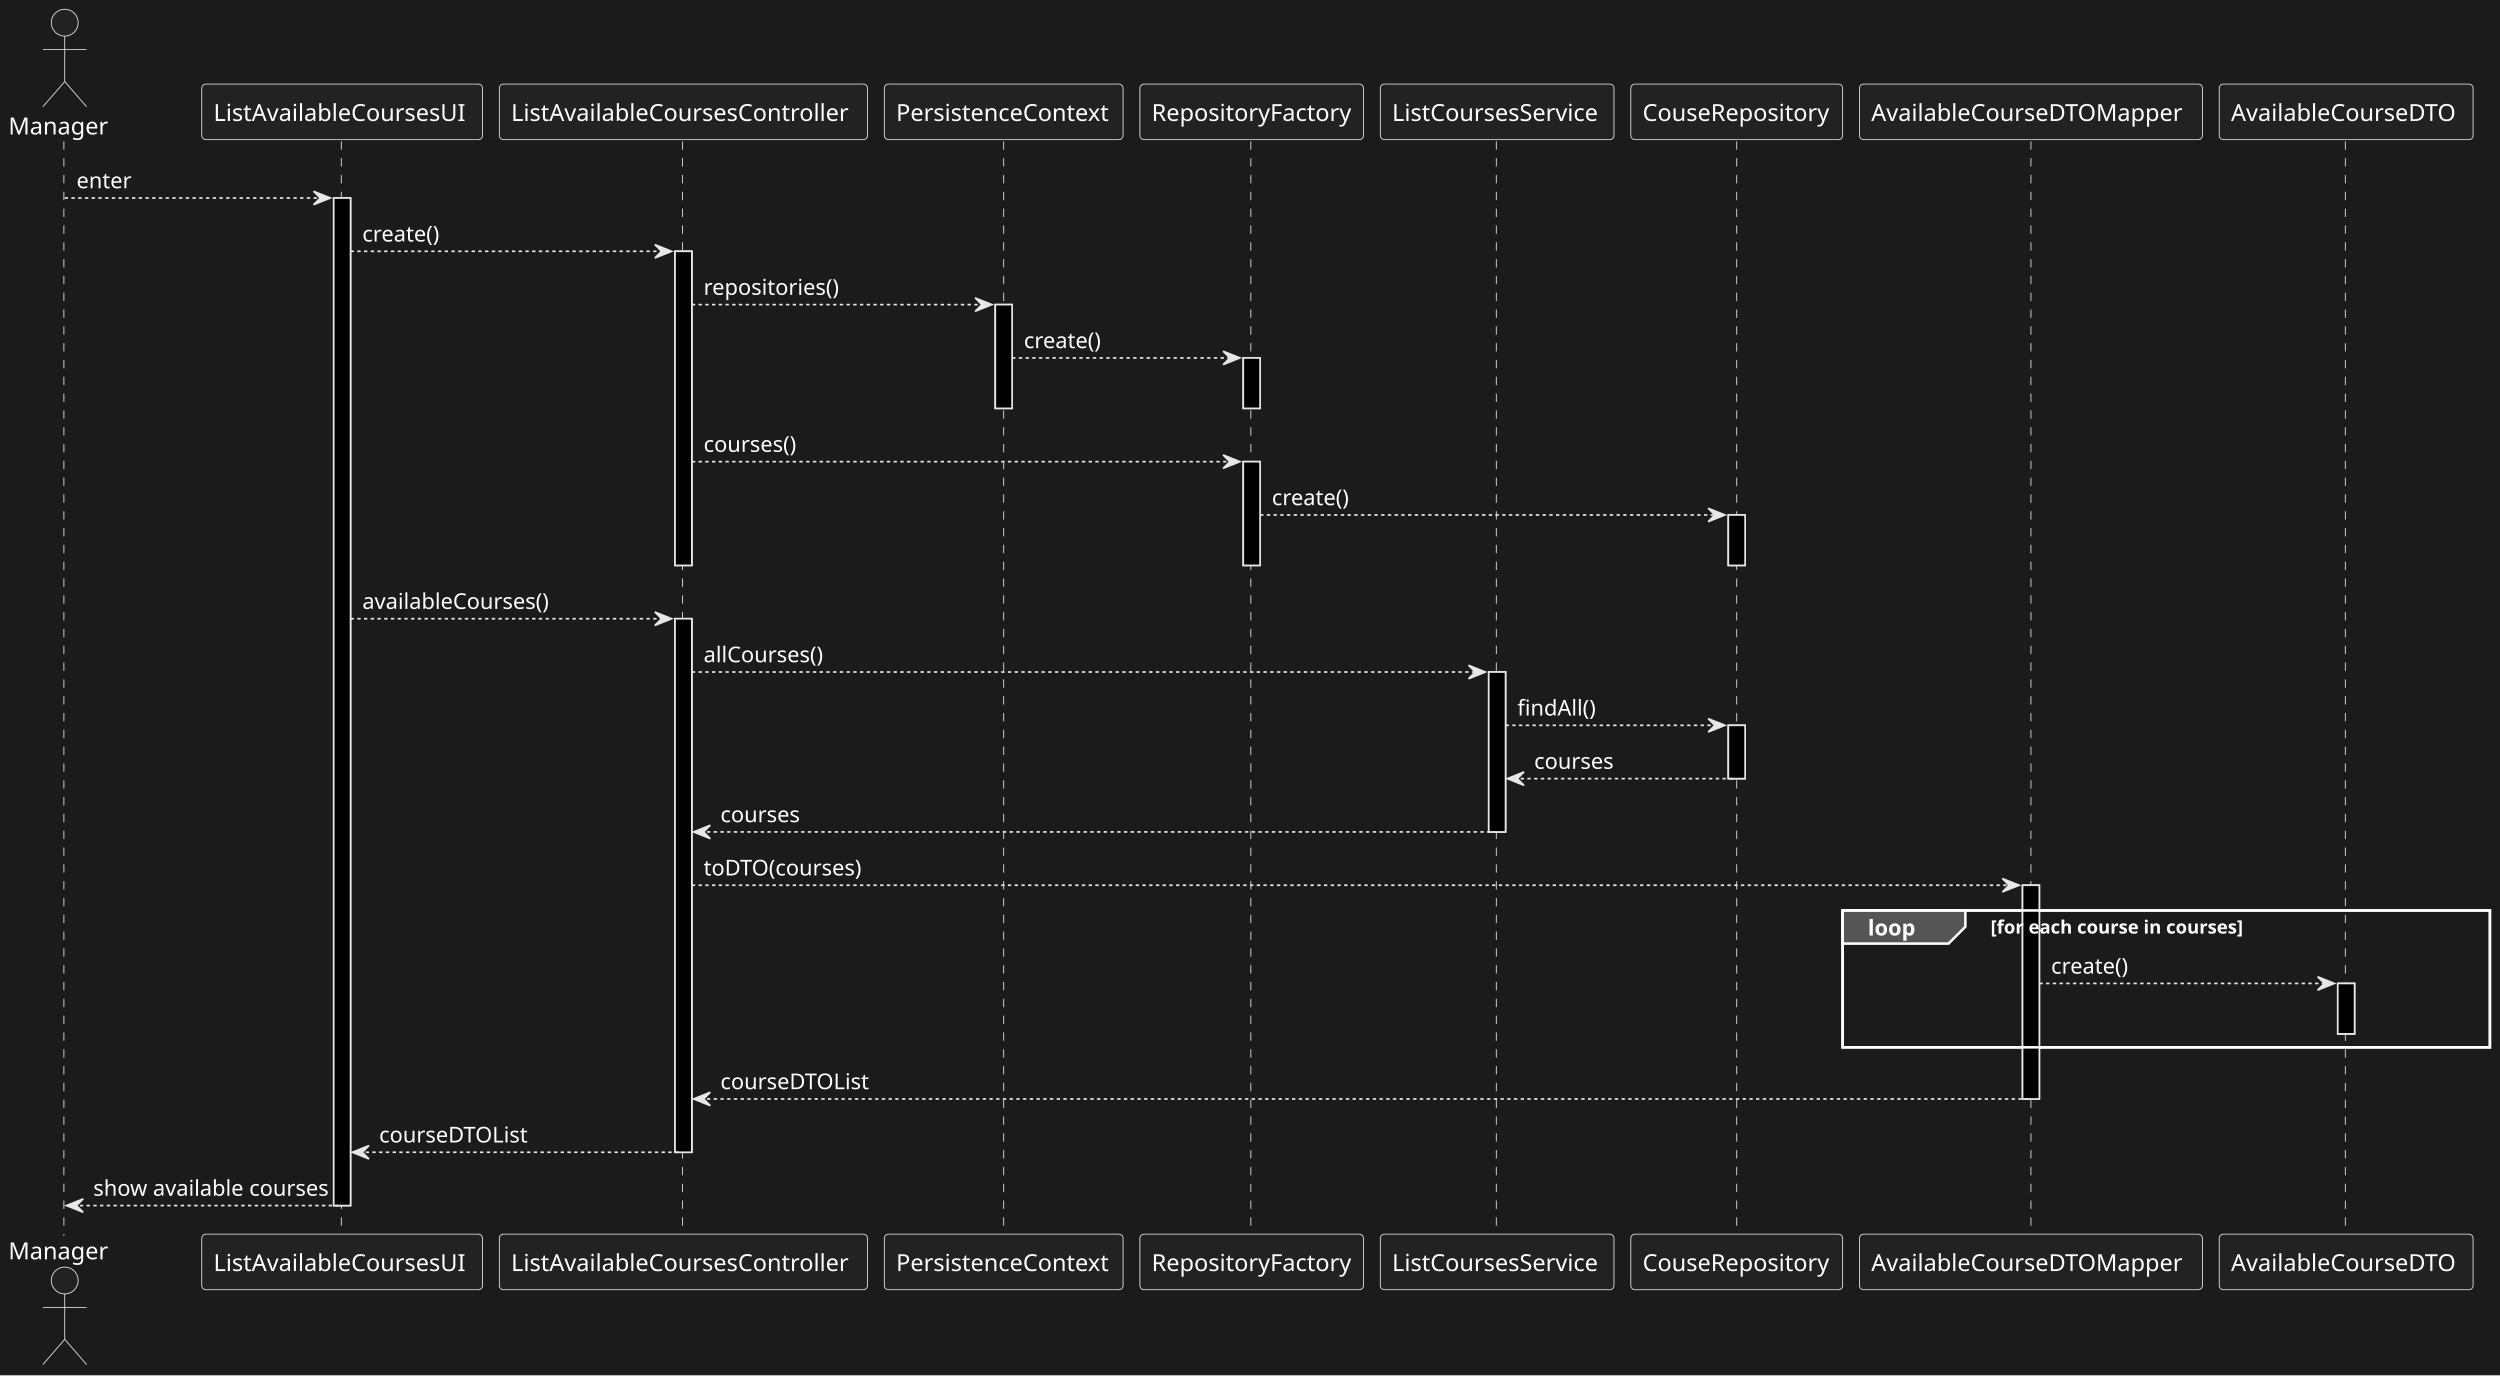
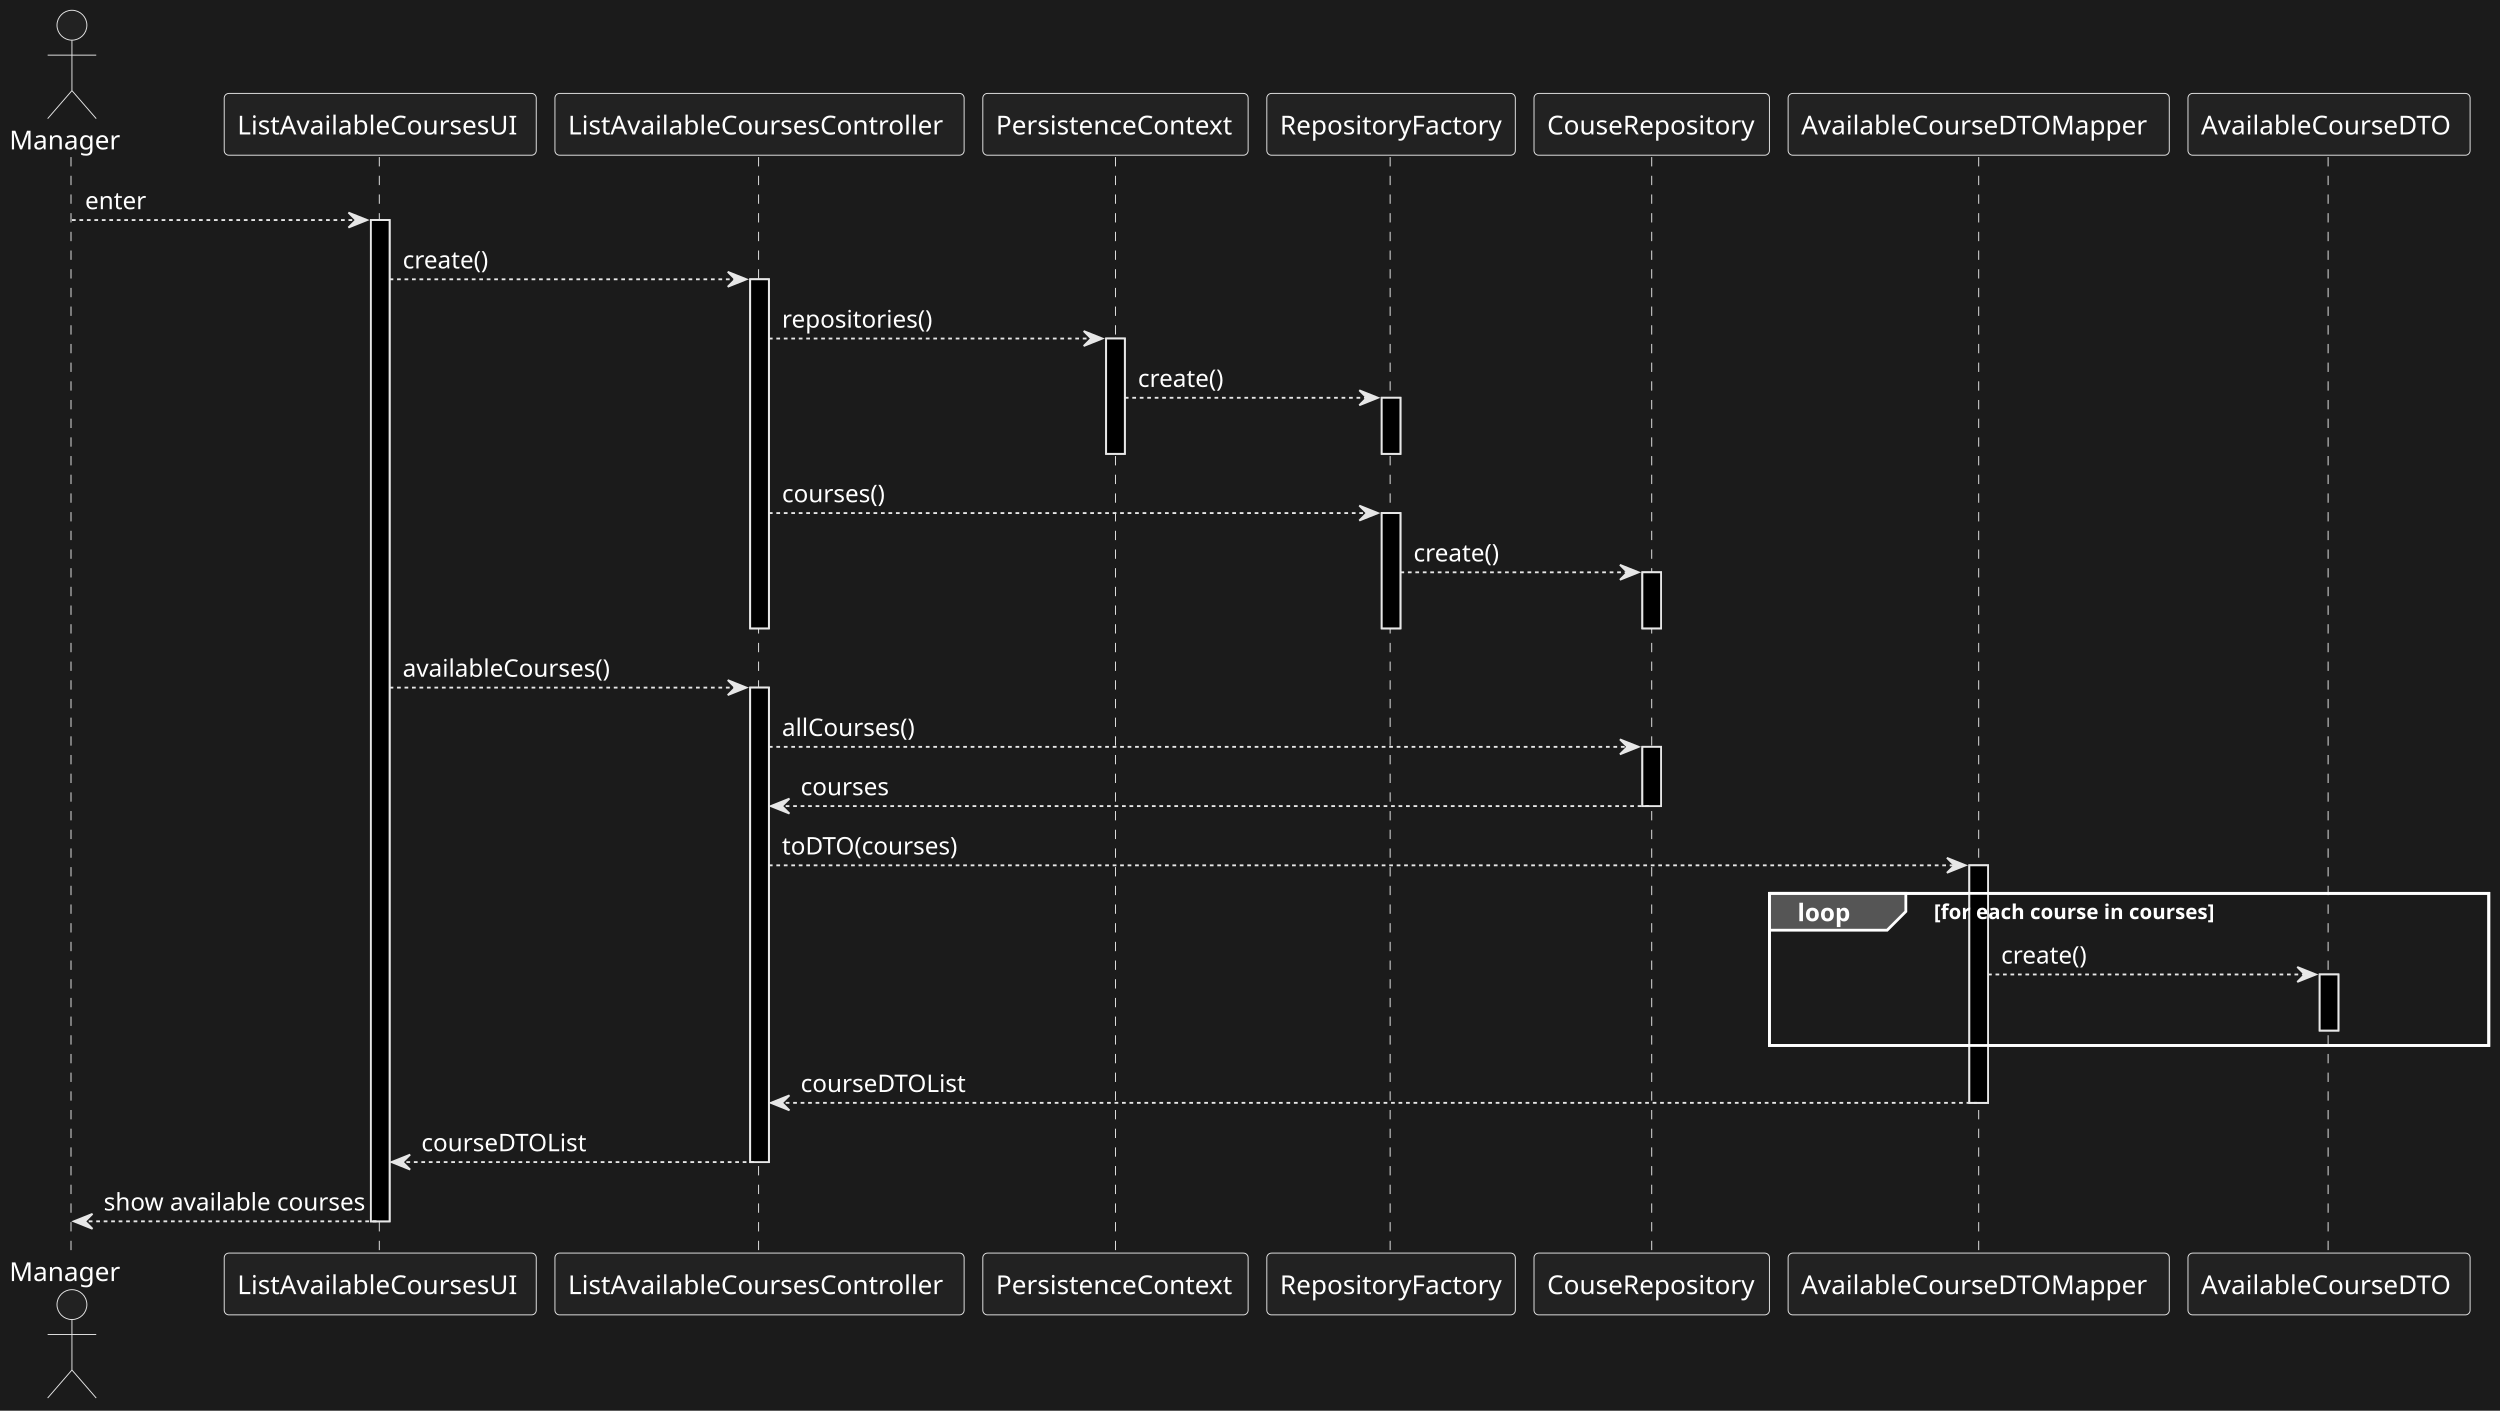
- <svg xmlns="http://www.w3.org/2000/svg" contentStyleType="text/css" height="818px" preserveAspectRatio="none" style="width:1487px;height:818px;background:#1B1B1B;" version="1.1" viewBox="0 0 1487 818" width="1487px" zoomAndPan="magnify">
+ <svg xmlns="http://www.w3.org/2000/svg" contentStyleType="text/css" height="755px" preserveAspectRatio="none" style="width:1338px;height:755px;background:#1B1B1B;" version="1.1" viewBox="0 0 1338 755" width="1338px" zoomAndPan="magnify">
  <defs />
  <g>
-     <rect fill="#1B1B1B" height="818" style="stroke:none;stroke-width:1.0;" width="1487" x="0" y="0" />
-     <rect fill="#000000" height="599.296" style="stroke:#E7E7E7;stroke-width:1.0;" width="10" x="198.5" y="117.774" />
+     <rect fill="#1B1B1B" height="755" style="stroke:none;stroke-width:1.0;" width="1338" x="0" y="0" />
+     <rect fill="#000000" height="535.884" style="stroke:#E7E7E7;stroke-width:1.0;" width="10" x="198.5" y="117.774" />
    <rect fill="#000000" height="186.824" style="stroke:#E7E7E7;stroke-width:1.0;" width="10" x="401.5" y="149.48" />
-     <rect fill="#000000" height="317.354" style="stroke:#E7E7E7;stroke-width:1.0;" width="10" x="401.5" y="368.01" />
+     <rect fill="#000000" height="253.942" style="stroke:#E7E7E7;stroke-width:1.0;" width="10" x="401.5" y="368.01" />
    <rect fill="#000000" height="61.706" style="stroke:#E7E7E7;stroke-width:1.0;" width="10" x="592" y="181.186" />
    <rect fill="#000000" height="30" style="stroke:#E7E7E7;stroke-width:1.0;" width="10" x="739.5" y="212.892" />
    <rect fill="#000000" height="61.706" style="stroke:#E7E7E7;stroke-width:1.0;" width="10" x="739.5" y="274.598" />
-     <rect fill="#000000" height="95.118" style="stroke:#E7E7E7;stroke-width:1.0;" width="10" x="885.5" y="399.716" />
-     <rect fill="#000000" height="30" style="stroke:#E7E7E7;stroke-width:1.0;" width="10" x="1028" y="306.304" />
-     <rect fill="#000000" height="31.706" style="stroke:#E7E7E7;stroke-width:1.0;" width="10" x="1028" y="431.422" />
-     <rect fill="#000000" height="127.118" style="stroke:#E7E7E7;stroke-width:1.0;" width="10" x="1203" y="526.54" />
-     <rect fill="#000000" height="30" style="stroke:#E7E7E7;stroke-width:1.0;" width="10" x="1390.5" y="584.952" />
-     <rect fill="none" height="81.412" style="stroke:#FFFFFF;stroke-width:1.5;" width="385" x="1096" y="541.54" />
-     <line style="stroke:#E7E7E7;stroke-width:0.5;stroke-dasharray:5.0,5.0;" x1="38" x2="38" y1="84.068" y2="735.07" />
-     <line style="stroke:#E7E7E7;stroke-width:0.5;stroke-dasharray:5.0,5.0;" x1="203" x2="203" y1="84.068" y2="735.07" />
-     <line style="stroke:#E7E7E7;stroke-width:0.5;stroke-dasharray:5.0,5.0;" x1="406" x2="406" y1="84.068" y2="735.07" />
-     <line style="stroke:#E7E7E7;stroke-width:0.5;stroke-dasharray:5.0,5.0;" x1="597" x2="597" y1="84.068" y2="735.07" />
-     <line style="stroke:#E7E7E7;stroke-width:0.5;stroke-dasharray:5.0,5.0;" x1="744" x2="744" y1="84.068" y2="735.07" />
-     <line style="stroke:#E7E7E7;stroke-width:0.5;stroke-dasharray:5.0,5.0;" x1="890" x2="890" y1="84.068" y2="735.07" />
-     <line style="stroke:#E7E7E7;stroke-width:0.5;stroke-dasharray:5.0,5.0;" x1="1033" x2="1033" y1="84.068" y2="735.07" />
-     <line style="stroke:#E7E7E7;stroke-width:0.5;stroke-dasharray:5.0,5.0;" x1="1208" x2="1208" y1="84.068" y2="735.07" />
-     <line style="stroke:#E7E7E7;stroke-width:0.5;stroke-dasharray:5.0,5.0;" x1="1395" x2="1395" y1="84.068" y2="735.07" />
+     <rect fill="#000000" height="30" style="stroke:#E7E7E7;stroke-width:1.0;" width="10" x="879" y="306.304" />
+     <rect fill="#000000" height="31.706" style="stroke:#E7E7E7;stroke-width:1.0;" width="10" x="879" y="399.716" />
+     <rect fill="#000000" height="127.118" style="stroke:#E7E7E7;stroke-width:1.0;" width="10" x="1054" y="463.128" />
+     <rect fill="#000000" height="30" style="stroke:#E7E7E7;stroke-width:1.0;" width="10" x="1241.5" y="521.54" />
+     <rect fill="none" height="81.412" style="stroke:#FFFFFF;stroke-width:1.5;" width="385" x="947" y="478.128" />
+     <line style="stroke:#E7E7E7;stroke-width:0.5;stroke-dasharray:5.0,5.0;" x1="38" x2="38" y1="84.068" y2="671.658" />
+     <line style="stroke:#E7E7E7;stroke-width:0.5;stroke-dasharray:5.0,5.0;" x1="203" x2="203" y1="84.068" y2="671.658" />
+     <line style="stroke:#E7E7E7;stroke-width:0.5;stroke-dasharray:5.0,5.0;" x1="406" x2="406" y1="84.068" y2="671.658" />
+     <line style="stroke:#E7E7E7;stroke-width:0.5;stroke-dasharray:5.0,5.0;" x1="597" x2="597" y1="84.068" y2="671.658" />
+     <line style="stroke:#E7E7E7;stroke-width:0.5;stroke-dasharray:5.0,5.0;" x1="744" x2="744" y1="84.068" y2="671.658" />
+     <line style="stroke:#E7E7E7;stroke-width:0.5;stroke-dasharray:5.0,5.0;" x1="884" x2="884" y1="84.068" y2="671.658" />
+     <line style="stroke:#E7E7E7;stroke-width:0.5;stroke-dasharray:5.0,5.0;" x1="1059" x2="1059" y1="84.068" y2="671.658" />
+     <line style="stroke:#E7E7E7;stroke-width:0.5;stroke-dasharray:5.0,5.0;" x1="1246" x2="1246" y1="84.068" y2="671.658" />
    <text fill="#FFFFFF" font-family="sans-serif" font-size="14" lengthAdjust="spacing" textLength="61" x="5" y="79.966">Manager</text>
    <ellipse cx="38.5" cy="13.5" fill="#222222" rx="8" ry="8" style="stroke:#E7E7E7;stroke-width:0.5;" />
    <path d="M38.5,21.5 L38.5,48.5 M25.5,29.5 L51.5,29.5 M38.5,48.5 L25.5,63.5 M38.5,48.5 L51.5,63.5 " fill="none" style="stroke:#E7E7E7;stroke-width:0.5;" />
-     <text fill="#FFFFFF" font-family="sans-serif" font-size="14" lengthAdjust="spacing" textLength="61" x="5" y="749.036">Manager</text>
-     <ellipse cx="38.5" cy="761.638" fill="#222222" rx="8" ry="8" style="stroke:#E7E7E7;stroke-width:0.5;" />
-     <path d="M38.5,769.638 L38.5,796.638 M25.5,777.638 L51.5,777.638 M38.5,796.638 L25.5,811.638 M38.5,796.638 L51.5,811.638 " fill="none" style="stroke:#E7E7E7;stroke-width:0.5;" />
+     <text fill="#FFFFFF" font-family="sans-serif" font-size="14" lengthAdjust="spacing" textLength="61" x="5" y="685.624">Manager</text>
+     <ellipse cx="38.5" cy="698.226" fill="#222222" rx="8" ry="8" style="stroke:#E7E7E7;stroke-width:0.5;" />
+     <path d="M38.5,706.226 L38.5,733.226 M25.5,714.226 L51.5,714.226 M38.5,733.226 L25.5,748.226 M38.5,733.226 L51.5,748.226 " fill="none" style="stroke:#E7E7E7;stroke-width:0.5;" />
    <rect fill="#222222" height="33.068" rx="2.5" ry="2.5" style="stroke:#E7E7E7;stroke-width:0.5;" width="167" x="120" y="50" />
    <text fill="#FFFFFF" font-family="sans-serif" font-size="14" lengthAdjust="spacing" textLength="153" x="127" y="71.966">ListAvailableCoursesUI</text>
-     <rect fill="#222222" height="33.068" rx="2.5" ry="2.5" style="stroke:#E7E7E7;stroke-width:0.5;" width="167" x="120" y="734.07" />
-     <text fill="#FFFFFF" font-family="sans-serif" font-size="14" lengthAdjust="spacing" textLength="153" x="127" y="756.036">ListAvailableCoursesUI</text>
+     <rect fill="#222222" height="33.068" rx="2.5" ry="2.5" style="stroke:#E7E7E7;stroke-width:0.5;" width="167" x="120" y="670.658" />
+     <text fill="#FFFFFF" font-family="sans-serif" font-size="14" lengthAdjust="spacing" textLength="153" x="127" y="692.624">ListAvailableCoursesUI</text>
    <rect fill="#222222" height="33.068" rx="2.5" ry="2.5" style="stroke:#E7E7E7;stroke-width:0.5;" width="219" x="297" y="50" />
    <text fill="#FFFFFF" font-family="sans-serif" font-size="14" lengthAdjust="spacing" textLength="205" x="304" y="71.966">ListAvailableCoursesController</text>
-     <rect fill="#222222" height="33.068" rx="2.5" ry="2.5" style="stroke:#E7E7E7;stroke-width:0.5;" width="219" x="297" y="734.07" />
-     <text fill="#FFFFFF" font-family="sans-serif" font-size="14" lengthAdjust="spacing" textLength="205" x="304" y="756.036">ListAvailableCoursesController</text>
+     <rect fill="#222222" height="33.068" rx="2.5" ry="2.5" style="stroke:#E7E7E7;stroke-width:0.5;" width="219" x="297" y="670.658" />
+     <text fill="#FFFFFF" font-family="sans-serif" font-size="14" lengthAdjust="spacing" textLength="205" x="304" y="692.624">ListAvailableCoursesController</text>
    <rect fill="#222222" height="33.068" rx="2.5" ry="2.5" style="stroke:#E7E7E7;stroke-width:0.5;" width="142" x="526" y="50" />
    <text fill="#FFFFFF" font-family="sans-serif" font-size="14" lengthAdjust="spacing" textLength="128" x="533" y="71.966">PersistenceContext</text>
-     <rect fill="#222222" height="33.068" rx="2.5" ry="2.5" style="stroke:#E7E7E7;stroke-width:0.5;" width="142" x="526" y="734.07" />
-     <text fill="#FFFFFF" font-family="sans-serif" font-size="14" lengthAdjust="spacing" textLength="128" x="533" y="756.036">PersistenceContext</text>
+     <rect fill="#222222" height="33.068" rx="2.5" ry="2.5" style="stroke:#E7E7E7;stroke-width:0.5;" width="142" x="526" y="670.658" />
+     <text fill="#FFFFFF" font-family="sans-serif" font-size="14" lengthAdjust="spacing" textLength="128" x="533" y="692.624">PersistenceContext</text>
    <rect fill="#222222" height="33.068" rx="2.5" ry="2.5" style="stroke:#E7E7E7;stroke-width:0.5;" width="133" x="678" y="50" />
    <text fill="#FFFFFF" font-family="sans-serif" font-size="14" lengthAdjust="spacing" textLength="119" x="685" y="71.966">RepositoryFactory</text>
-     <rect fill="#222222" height="33.068" rx="2.5" ry="2.5" style="stroke:#E7E7E7;stroke-width:0.5;" width="133" x="678" y="734.07" />
-     <text fill="#FFFFFF" font-family="sans-serif" font-size="14" lengthAdjust="spacing" textLength="119" x="685" y="756.036">RepositoryFactory</text>
-     <rect fill="#222222" height="33.068" rx="2.5" ry="2.5" style="stroke:#E7E7E7;stroke-width:0.5;" width="139" x="821" y="50" />
-     <text fill="#FFFFFF" font-family="sans-serif" font-size="14" lengthAdjust="spacing" textLength="125" x="828" y="71.966">ListCoursesService</text>
-     <rect fill="#222222" height="33.068" rx="2.5" ry="2.5" style="stroke:#E7E7E7;stroke-width:0.5;" width="139" x="821" y="734.07" />
-     <text fill="#FFFFFF" font-family="sans-serif" font-size="14" lengthAdjust="spacing" textLength="125" x="828" y="756.036">ListCoursesService</text>
-     <rect fill="#222222" height="33.068" rx="2.5" ry="2.5" style="stroke:#E7E7E7;stroke-width:0.5;" width="126" x="970" y="50" />
-     <text fill="#FFFFFF" font-family="sans-serif" font-size="14" lengthAdjust="spacing" textLength="112" x="977" y="71.966">CouseRepository</text>
-     <rect fill="#222222" height="33.068" rx="2.5" ry="2.5" style="stroke:#E7E7E7;stroke-width:0.5;" width="126" x="970" y="734.07" />
-     <text fill="#FFFFFF" font-family="sans-serif" font-size="14" lengthAdjust="spacing" textLength="112" x="977" y="756.036">CouseRepository</text>
-     <rect fill="#222222" height="33.068" rx="2.5" ry="2.5" style="stroke:#E7E7E7;stroke-width:0.5;" width="204" x="1106" y="50" />
-     <text fill="#FFFFFF" font-family="sans-serif" font-size="14" lengthAdjust="spacing" textLength="190" x="1113" y="71.966">AvailableCourseDTOMapper</text>
-     <rect fill="#222222" height="33.068" rx="2.5" ry="2.5" style="stroke:#E7E7E7;stroke-width:0.5;" width="204" x="1106" y="734.07" />
-     <text fill="#FFFFFF" font-family="sans-serif" font-size="14" lengthAdjust="spacing" textLength="190" x="1113" y="756.036">AvailableCourseDTOMapper</text>
-     <rect fill="#222222" height="33.068" rx="2.5" ry="2.5" style="stroke:#E7E7E7;stroke-width:0.5;" width="151" x="1320" y="50" />
-     <text fill="#FFFFFF" font-family="sans-serif" font-size="14" lengthAdjust="spacing" textLength="137" x="1327" y="71.966">AvailableCourseDTO</text>
-     <rect fill="#222222" height="33.068" rx="2.5" ry="2.5" style="stroke:#E7E7E7;stroke-width:0.5;" width="151" x="1320" y="734.07" />
-     <text fill="#FFFFFF" font-family="sans-serif" font-size="14" lengthAdjust="spacing" textLength="137" x="1327" y="756.036">AvailableCourseDTO</text>
-     <rect fill="#000000" height="599.296" style="stroke:#E7E7E7;stroke-width:1.0;" width="10" x="198.5" y="117.774" />
+     <rect fill="#222222" height="33.068" rx="2.5" ry="2.5" style="stroke:#E7E7E7;stroke-width:0.5;" width="133" x="678" y="670.658" />
+     <text fill="#FFFFFF" font-family="sans-serif" font-size="14" lengthAdjust="spacing" textLength="119" x="685" y="692.624">RepositoryFactory</text>
+     <rect fill="#222222" height="33.068" rx="2.5" ry="2.5" style="stroke:#E7E7E7;stroke-width:0.5;" width="126" x="821" y="50" />
+     <text fill="#FFFFFF" font-family="sans-serif" font-size="14" lengthAdjust="spacing" textLength="112" x="828" y="71.966">CouseRepository</text>
+     <rect fill="#222222" height="33.068" rx="2.5" ry="2.5" style="stroke:#E7E7E7;stroke-width:0.5;" width="126" x="821" y="670.658" />
+     <text fill="#FFFFFF" font-family="sans-serif" font-size="14" lengthAdjust="spacing" textLength="112" x="828" y="692.624">CouseRepository</text>
+     <rect fill="#222222" height="33.068" rx="2.5" ry="2.5" style="stroke:#E7E7E7;stroke-width:0.5;" width="204" x="957" y="50" />
+     <text fill="#FFFFFF" font-family="sans-serif" font-size="14" lengthAdjust="spacing" textLength="190" x="964" y="71.966">AvailableCourseDTOMapper</text>
+     <rect fill="#222222" height="33.068" rx="2.5" ry="2.5" style="stroke:#E7E7E7;stroke-width:0.5;" width="204" x="957" y="670.658" />
+     <text fill="#FFFFFF" font-family="sans-serif" font-size="14" lengthAdjust="spacing" textLength="190" x="964" y="692.624">AvailableCourseDTOMapper</text>
+     <rect fill="#222222" height="33.068" rx="2.5" ry="2.5" style="stroke:#E7E7E7;stroke-width:0.5;" width="151" x="1171" y="50" />
+     <text fill="#FFFFFF" font-family="sans-serif" font-size="14" lengthAdjust="spacing" textLength="137" x="1178" y="71.966">AvailableCourseDTO</text>
+     <rect fill="#222222" height="33.068" rx="2.5" ry="2.5" style="stroke:#E7E7E7;stroke-width:0.5;" width="151" x="1171" y="670.658" />
+     <text fill="#FFFFFF" font-family="sans-serif" font-size="14" lengthAdjust="spacing" textLength="137" x="1178" y="692.624">AvailableCourseDTO</text>
+     <rect fill="#000000" height="535.884" style="stroke:#E7E7E7;stroke-width:1.0;" width="10" x="198.5" y="117.774" />
    <rect fill="#000000" height="186.824" style="stroke:#E7E7E7;stroke-width:1.0;" width="10" x="401.5" y="149.48" />
-     <rect fill="#000000" height="317.354" style="stroke:#E7E7E7;stroke-width:1.0;" width="10" x="401.5" y="368.01" />
+     <rect fill="#000000" height="253.942" style="stroke:#E7E7E7;stroke-width:1.0;" width="10" x="401.5" y="368.01" />
    <rect fill="#000000" height="61.706" style="stroke:#E7E7E7;stroke-width:1.0;" width="10" x="592" y="181.186" />
    <rect fill="#000000" height="30" style="stroke:#E7E7E7;stroke-width:1.0;" width="10" x="739.5" y="212.892" />
    <rect fill="#000000" height="61.706" style="stroke:#E7E7E7;stroke-width:1.0;" width="10" x="739.5" y="274.598" />
-     <rect fill="#000000" height="95.118" style="stroke:#E7E7E7;stroke-width:1.0;" width="10" x="885.5" y="399.716" />
-     <rect fill="#000000" height="30" style="stroke:#E7E7E7;stroke-width:1.0;" width="10" x="1028" y="306.304" />
-     <rect fill="#000000" height="31.706" style="stroke:#E7E7E7;stroke-width:1.0;" width="10" x="1028" y="431.422" />
-     <rect fill="#000000" height="127.118" style="stroke:#E7E7E7;stroke-width:1.0;" width="10" x="1203" y="526.54" />
-     <rect fill="#000000" height="30" style="stroke:#E7E7E7;stroke-width:1.0;" width="10" x="1390.5" y="584.952" />
+     <rect fill="#000000" height="30" style="stroke:#E7E7E7;stroke-width:1.0;" width="10" x="879" y="306.304" />
+     <rect fill="#000000" height="31.706" style="stroke:#E7E7E7;stroke-width:1.0;" width="10" x="879" y="399.716" />
+     <rect fill="#000000" height="127.118" style="stroke:#E7E7E7;stroke-width:1.0;" width="10" x="1054" y="463.128" />
+     <rect fill="#000000" height="30" style="stroke:#E7E7E7;stroke-width:1.0;" width="10" x="1241.5" y="521.54" />
    <polygon fill="#E7E7E7" points="186.5,113.774,196.5,117.774,186.5,121.774,190.5,117.774" style="stroke:#E7E7E7;stroke-width:1.0;" />
    <line style="stroke:#E7E7E7;stroke-width:1.0;stroke-dasharray:2.0,2.0;" x1="38.5" x2="192.5" y1="117.774" y2="117.774" />
    <text fill="#FFFFFF" font-family="sans-serif" font-size="13" lengthAdjust="spacing" textLength="32" x="45.5" y="111.965">enter</text>
    <polygon fill="#E7E7E7" points="389.5,145.48,399.5,149.48,389.5,153.48,393.5,149.48" style="stroke:#E7E7E7;stroke-width:1.0;" />
    <line style="stroke:#E7E7E7;stroke-width:1.0;stroke-dasharray:2.0,2.0;" x1="208.5" x2="395.5" y1="149.48" y2="149.48" />
    <text fill="#FFFFFF" font-family="sans-serif" font-size="13" lengthAdjust="spacing" textLength="45" x="215.5" y="143.671">create()</text>
    <polygon fill="#E7E7E7" points="580,177.186,590,181.186,580,185.186,584,181.186" style="stroke:#E7E7E7;stroke-width:1.0;" />
    <line style="stroke:#E7E7E7;stroke-width:1.0;stroke-dasharray:2.0,2.0;" x1="411.5" x2="586" y1="181.186" y2="181.186" />
    <text fill="#FFFFFF" font-family="sans-serif" font-size="13" lengthAdjust="spacing" textLength="79" x="418.5" y="175.377">repositories()</text>
    <polygon fill="#E7E7E7" points="727.5,208.892,737.5,212.892,727.5,216.892,731.5,212.892" style="stroke:#E7E7E7;stroke-width:1.0;" />
    <line style="stroke:#E7E7E7;stroke-width:1.0;stroke-dasharray:2.0,2.0;" x1="602" x2="733.5" y1="212.892" y2="212.892" />
    <text fill="#FFFFFF" font-family="sans-serif" font-size="13" lengthAdjust="spacing" textLength="45" x="609" y="207.083">create()</text>
    <polygon fill="#E7E7E7" points="727.5,270.598,737.5,274.598,727.5,278.598,731.5,274.598" style="stroke:#E7E7E7;stroke-width:1.0;" />
    <line style="stroke:#E7E7E7;stroke-width:1.0;stroke-dasharray:2.0,2.0;" x1="411.5" x2="733.5" y1="274.598" y2="274.598" />
    <text fill="#FFFFFF" font-family="sans-serif" font-size="13" lengthAdjust="spacing" textLength="54" x="418.5" y="268.789">courses()</text>
-     <polygon fill="#E7E7E7" points="1016,302.304,1026,306.304,1016,310.304,1020,306.304" style="stroke:#E7E7E7;stroke-width:1.0;" />
-     <line style="stroke:#E7E7E7;stroke-width:1.0;stroke-dasharray:2.0,2.0;" x1="749.5" x2="1022" y1="306.304" y2="306.304" />
+     <polygon fill="#E7E7E7" points="867,302.304,877,306.304,867,310.304,871,306.304" style="stroke:#E7E7E7;stroke-width:1.0;" />
+     <line style="stroke:#E7E7E7;stroke-width:1.0;stroke-dasharray:2.0,2.0;" x1="749.5" x2="873" y1="306.304" y2="306.304" />
    <text fill="#FFFFFF" font-family="sans-serif" font-size="13" lengthAdjust="spacing" textLength="45" x="756.5" y="300.495">create()</text>
    <polygon fill="#E7E7E7" points="389.5,364.01,399.5,368.01,389.5,372.01,393.5,368.01" style="stroke:#E7E7E7;stroke-width:1.0;" />
    <line style="stroke:#E7E7E7;stroke-width:1.0;stroke-dasharray:2.0,2.0;" x1="208.5" x2="395.5" y1="368.01" y2="368.01" />
    <text fill="#FFFFFF" font-family="sans-serif" font-size="13" lengthAdjust="spacing" textLength="108" x="215.5" y="362.201">availableCourses()</text>
-     <polygon fill="#E7E7E7" points="873.5,395.716,883.5,399.716,873.5,403.716,877.5,399.716" style="stroke:#E7E7E7;stroke-width:1.0;" />
-     <line style="stroke:#E7E7E7;stroke-width:1.0;stroke-dasharray:2.0,2.0;" x1="411.5" x2="879.5" y1="399.716" y2="399.716" />
+     <polygon fill="#E7E7E7" points="867,395.716,877,399.716,867,403.716,871,399.716" style="stroke:#E7E7E7;stroke-width:1.0;" />
+     <line style="stroke:#E7E7E7;stroke-width:1.0;stroke-dasharray:2.0,2.0;" x1="411.5" x2="873" y1="399.716" y2="399.716" />
    <text fill="#FFFFFF" font-family="sans-serif" font-size="13" lengthAdjust="spacing" textLength="69" x="418.5" y="393.907">allCourses()</text>
-     <polygon fill="#E7E7E7" points="1016,427.422,1026,431.422,1016,435.422,1020,431.422" style="stroke:#E7E7E7;stroke-width:1.0;" />
-     <line style="stroke:#E7E7E7;stroke-width:1.0;stroke-dasharray:2.0,2.0;" x1="895.5" x2="1022" y1="431.422" y2="431.422" />
-     <text fill="#FFFFFF" font-family="sans-serif" font-size="13" lengthAdjust="spacing" textLength="45" x="902.5" y="425.613">findAll()</text>
-     <polygon fill="#E7E7E7" points="906.5,459.128,896.5,463.128,906.5,467.128,902.5,463.128" style="stroke:#E7E7E7;stroke-width:1.0;" />
-     <line style="stroke:#E7E7E7;stroke-width:1.0;stroke-dasharray:2.0,2.0;" x1="900.5" x2="1032" y1="463.128" y2="463.128" />
-     <text fill="#FFFFFF" font-family="sans-serif" font-size="13" lengthAdjust="spacing" textLength="46" x="912.5" y="457.319">courses</text>
-     <polygon fill="#E7E7E7" points="422.5,490.834,412.5,494.834,422.5,498.834,418.5,494.834" style="stroke:#E7E7E7;stroke-width:1.0;" />
-     <line style="stroke:#E7E7E7;stroke-width:1.0;stroke-dasharray:2.0,2.0;" x1="416.5" x2="889.5" y1="494.834" y2="494.834" />
-     <text fill="#FFFFFF" font-family="sans-serif" font-size="13" lengthAdjust="spacing" textLength="46" x="428.5" y="489.025">courses</text>
-     <polygon fill="#E7E7E7" points="1191,522.54,1201,526.54,1191,530.54,1195,526.54" style="stroke:#E7E7E7;stroke-width:1.0;" />
-     <line style="stroke:#E7E7E7;stroke-width:1.0;stroke-dasharray:2.0,2.0;" x1="411.5" x2="1197" y1="526.54" y2="526.54" />
-     <text fill="#FFFFFF" font-family="sans-serif" font-size="13" lengthAdjust="spacing" textLength="93" x="418.5" y="520.731">toDTO(courses)</text>
-     <path d="M1096,541.54 L1169,541.54 L1169,551.246 L1159,561.246 L1096,561.246 L1096,541.54 " fill="#555555" style="stroke:#FFFFFF;stroke-width:1.5;" />
-     <rect fill="none" height="81.412" style="stroke:#FFFFFF;stroke-width:1.5;" width="385" x="1096" y="541.54" />
-     <text fill="#FFFFFF" font-family="sans-serif" font-size="13" font-weight="bold" lengthAdjust="spacing" textLength="28" x="1111" y="556.437">loop</text>
-     <text fill="#FFFFFF" font-family="sans-serif" font-size="11" font-weight="bold" lengthAdjust="spacing" textLength="152" x="1184" y="555.299">[for each course in courses]</text>
-     <polygon fill="#E7E7E7" points="1378.5,580.952,1388.5,584.952,1378.5,588.952,1382.5,584.952" style="stroke:#E7E7E7;stroke-width:1.0;" />
-     <line style="stroke:#E7E7E7;stroke-width:1.0;stroke-dasharray:2.0,2.0;" x1="1213" x2="1384.5" y1="584.952" y2="584.952" />
-     <text fill="#FFFFFF" font-family="sans-serif" font-size="13" lengthAdjust="spacing" textLength="45" x="1220" y="579.143">create()</text>
-     <polygon fill="#E7E7E7" points="422.5,649.658,412.5,653.658,422.5,657.658,418.5,653.658" style="stroke:#E7E7E7;stroke-width:1.0;" />
-     <line style="stroke:#E7E7E7;stroke-width:1.0;stroke-dasharray:2.0,2.0;" x1="416.5" x2="1207" y1="653.658" y2="653.658" />
-     <text fill="#FFFFFF" font-family="sans-serif" font-size="13" lengthAdjust="spacing" textLength="87" x="428.5" y="647.849">courseDTOList</text>
-     <polygon fill="#E7E7E7" points="219.5,681.364,209.5,685.364,219.5,689.364,215.5,685.364" style="stroke:#E7E7E7;stroke-width:1.0;" />
-     <line style="stroke:#E7E7E7;stroke-width:1.0;stroke-dasharray:2.0,2.0;" x1="213.5" x2="405.5" y1="685.364" y2="685.364" />
-     <text fill="#FFFFFF" font-family="sans-serif" font-size="13" lengthAdjust="spacing" textLength="87" x="225.5" y="679.555">courseDTOList</text>
-     <polygon fill="#E7E7E7" points="49.5,713.07,39.5,717.07,49.5,721.07,45.5,717.07" style="stroke:#E7E7E7;stroke-width:1.0;" />
-     <line style="stroke:#E7E7E7;stroke-width:1.0;stroke-dasharray:2.0,2.0;" x1="43.5" x2="202.5" y1="717.07" y2="717.07" />
-     <text fill="#FFFFFF" font-family="sans-serif" font-size="13" lengthAdjust="spacing" textLength="136" x="55.5" y="711.261">show available courses</text>
+     <polygon fill="#E7E7E7" points="422.5,427.422,412.5,431.422,422.5,435.422,418.5,431.422" style="stroke:#E7E7E7;stroke-width:1.0;" />
+     <line style="stroke:#E7E7E7;stroke-width:1.0;stroke-dasharray:2.0,2.0;" x1="416.5" x2="883" y1="431.422" y2="431.422" />
+     <text fill="#FFFFFF" font-family="sans-serif" font-size="13" lengthAdjust="spacing" textLength="46" x="428.5" y="425.613">courses</text>
+     <polygon fill="#E7E7E7" points="1042,459.128,1052,463.128,1042,467.128,1046,463.128" style="stroke:#E7E7E7;stroke-width:1.0;" />
+     <line style="stroke:#E7E7E7;stroke-width:1.0;stroke-dasharray:2.0,2.0;" x1="411.5" x2="1048" y1="463.128" y2="463.128" />
+     <text fill="#FFFFFF" font-family="sans-serif" font-size="13" lengthAdjust="spacing" textLength="93" x="418.5" y="457.319">toDTO(courses)</text>
+     <path d="M947,478.128 L1020,478.128 L1020,487.834 L1010,497.834 L947,497.834 L947,478.128 " fill="#555555" style="stroke:#FFFFFF;stroke-width:1.5;" />
+     <rect fill="none" height="81.412" style="stroke:#FFFFFF;stroke-width:1.5;" width="385" x="947" y="478.128" />
+     <text fill="#FFFFFF" font-family="sans-serif" font-size="13" font-weight="bold" lengthAdjust="spacing" textLength="28" x="962" y="493.025">loop</text>
+     <text fill="#FFFFFF" font-family="sans-serif" font-size="11" font-weight="bold" lengthAdjust="spacing" textLength="152" x="1035" y="491.887">[for each course in courses]</text>
+     <polygon fill="#E7E7E7" points="1229.5,517.54,1239.5,521.54,1229.5,525.54,1233.5,521.54" style="stroke:#E7E7E7;stroke-width:1.0;" />
+     <line style="stroke:#E7E7E7;stroke-width:1.0;stroke-dasharray:2.0,2.0;" x1="1064" x2="1235.5" y1="521.54" y2="521.54" />
+     <text fill="#FFFFFF" font-family="sans-serif" font-size="13" lengthAdjust="spacing" textLength="45" x="1071" y="515.731">create()</text>
+     <polygon fill="#E7E7E7" points="422.5,586.246,412.5,590.246,422.5,594.246,418.5,590.246" style="stroke:#E7E7E7;stroke-width:1.0;" />
+     <line style="stroke:#E7E7E7;stroke-width:1.0;stroke-dasharray:2.0,2.0;" x1="416.5" x2="1058" y1="590.246" y2="590.246" />
+     <text fill="#FFFFFF" font-family="sans-serif" font-size="13" lengthAdjust="spacing" textLength="87" x="428.5" y="584.437">courseDTOList</text>
+     <polygon fill="#E7E7E7" points="219.5,617.952,209.5,621.952,219.5,625.952,215.5,621.952" style="stroke:#E7E7E7;stroke-width:1.0;" />
+     <line style="stroke:#E7E7E7;stroke-width:1.0;stroke-dasharray:2.0,2.0;" x1="213.5" x2="405.5" y1="621.952" y2="621.952" />
+     <text fill="#FFFFFF" font-family="sans-serif" font-size="13" lengthAdjust="spacing" textLength="87" x="225.5" y="616.143">courseDTOList</text>
+     <polygon fill="#E7E7E7" points="49.5,649.658,39.5,653.658,49.5,657.658,45.5,653.658" style="stroke:#E7E7E7;stroke-width:1.0;" />
+     <line style="stroke:#E7E7E7;stroke-width:1.0;stroke-dasharray:2.0,2.0;" x1="43.5" x2="202.5" y1="653.658" y2="653.658" />
+     <text fill="#FFFFFF" font-family="sans-serif" font-size="13" lengthAdjust="spacing" textLength="136" x="55.5" y="647.849">show available courses</text>
  </g>
</svg>
